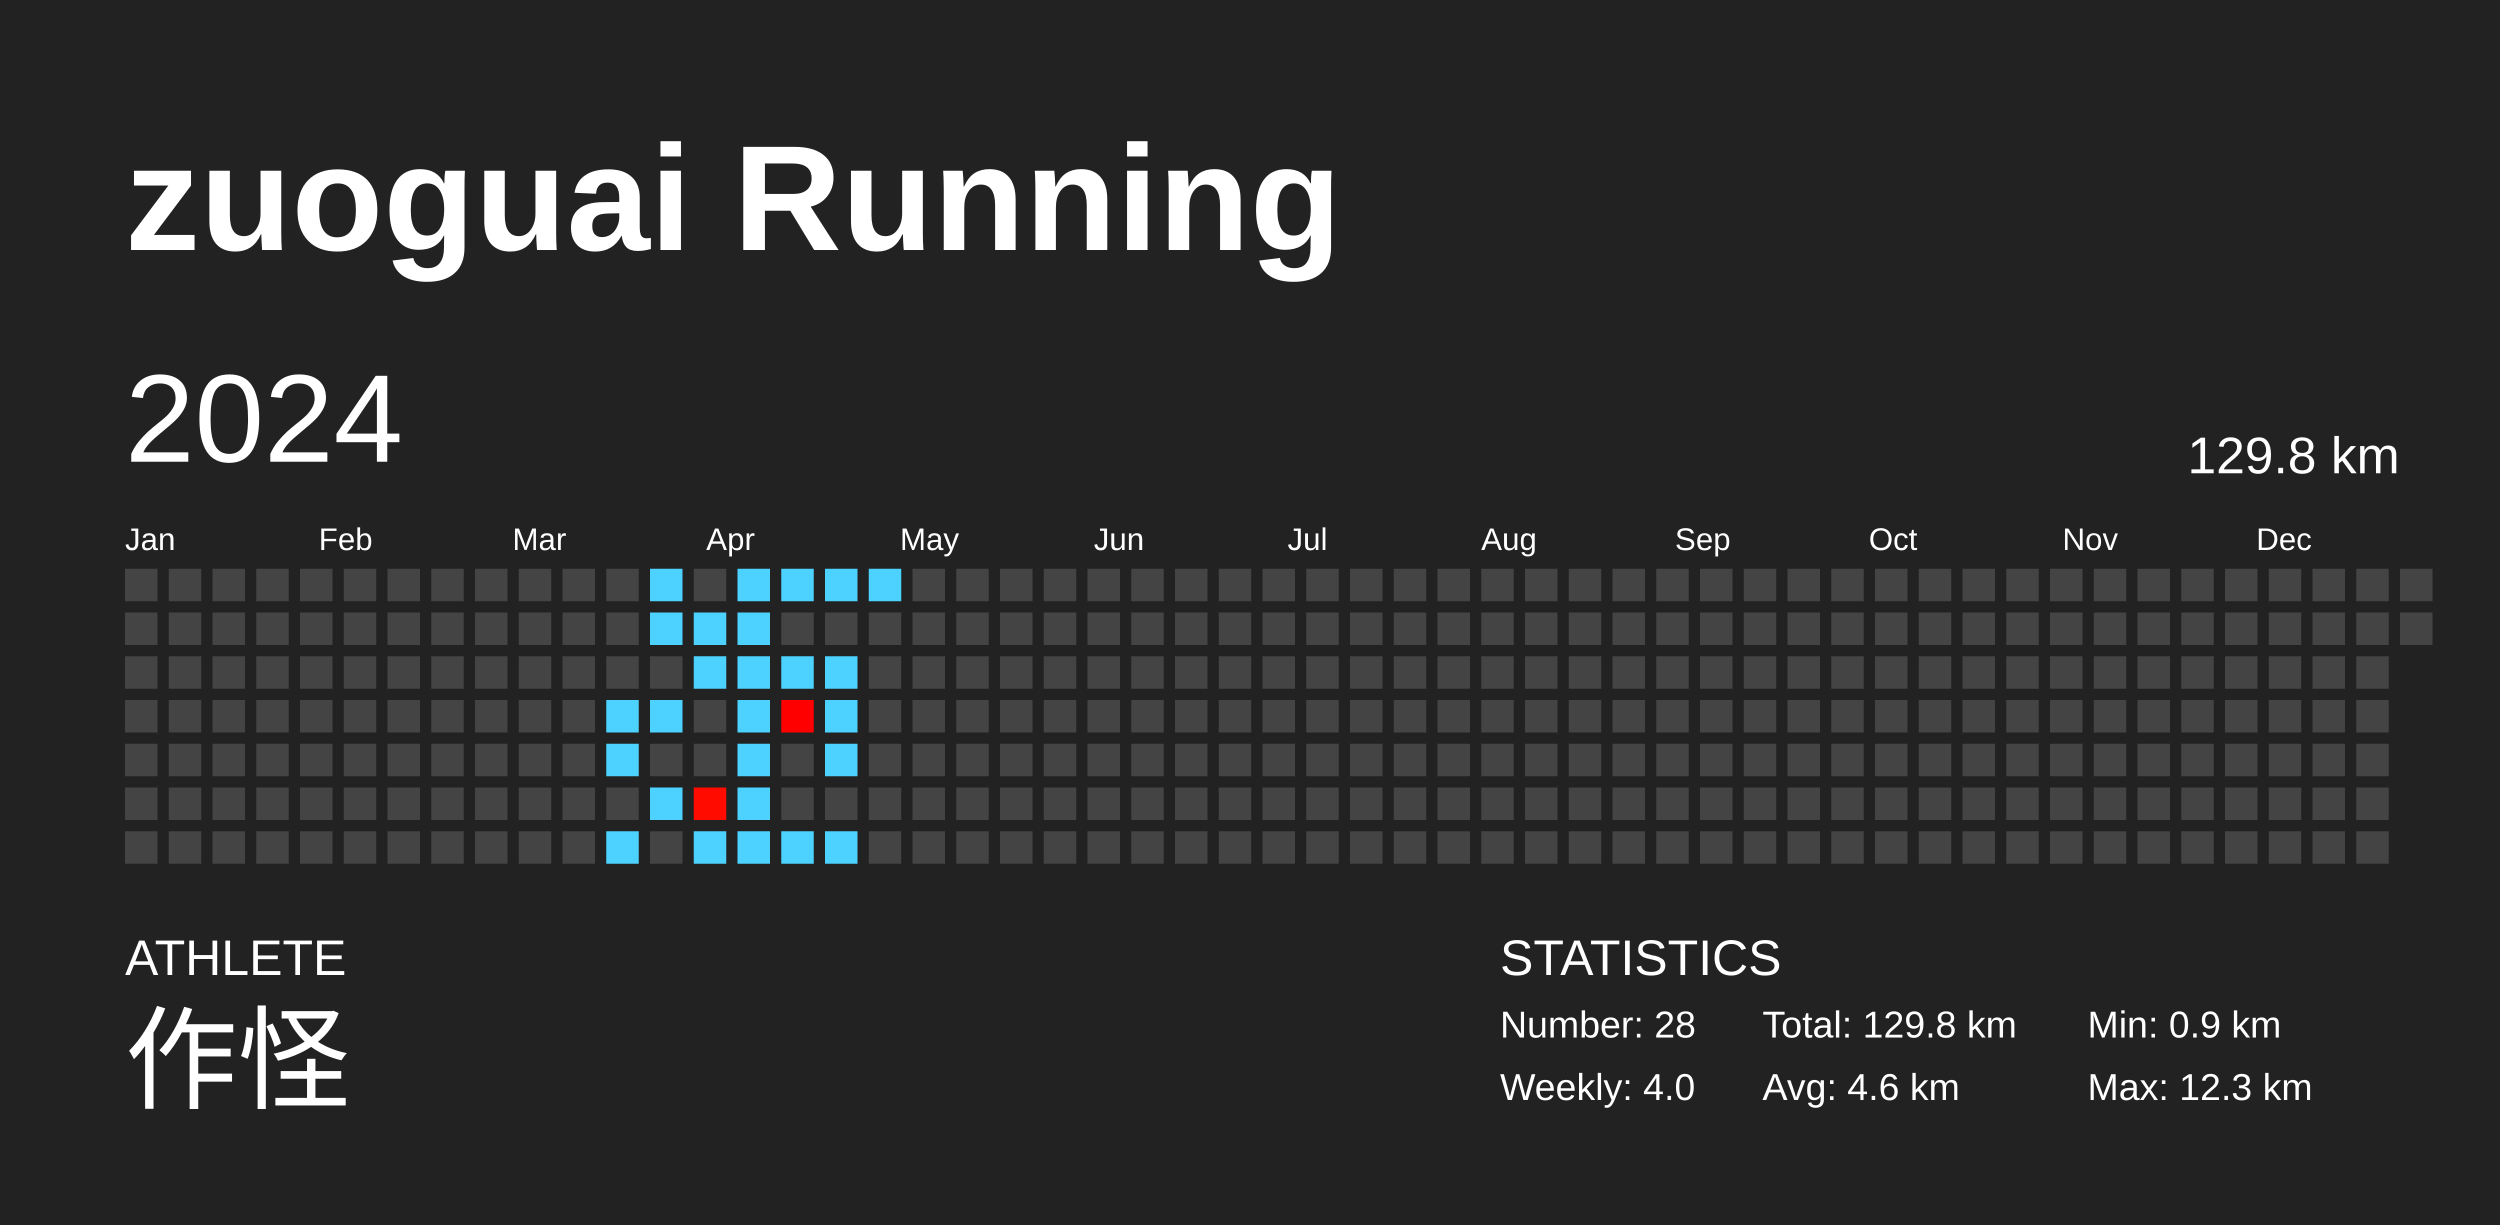
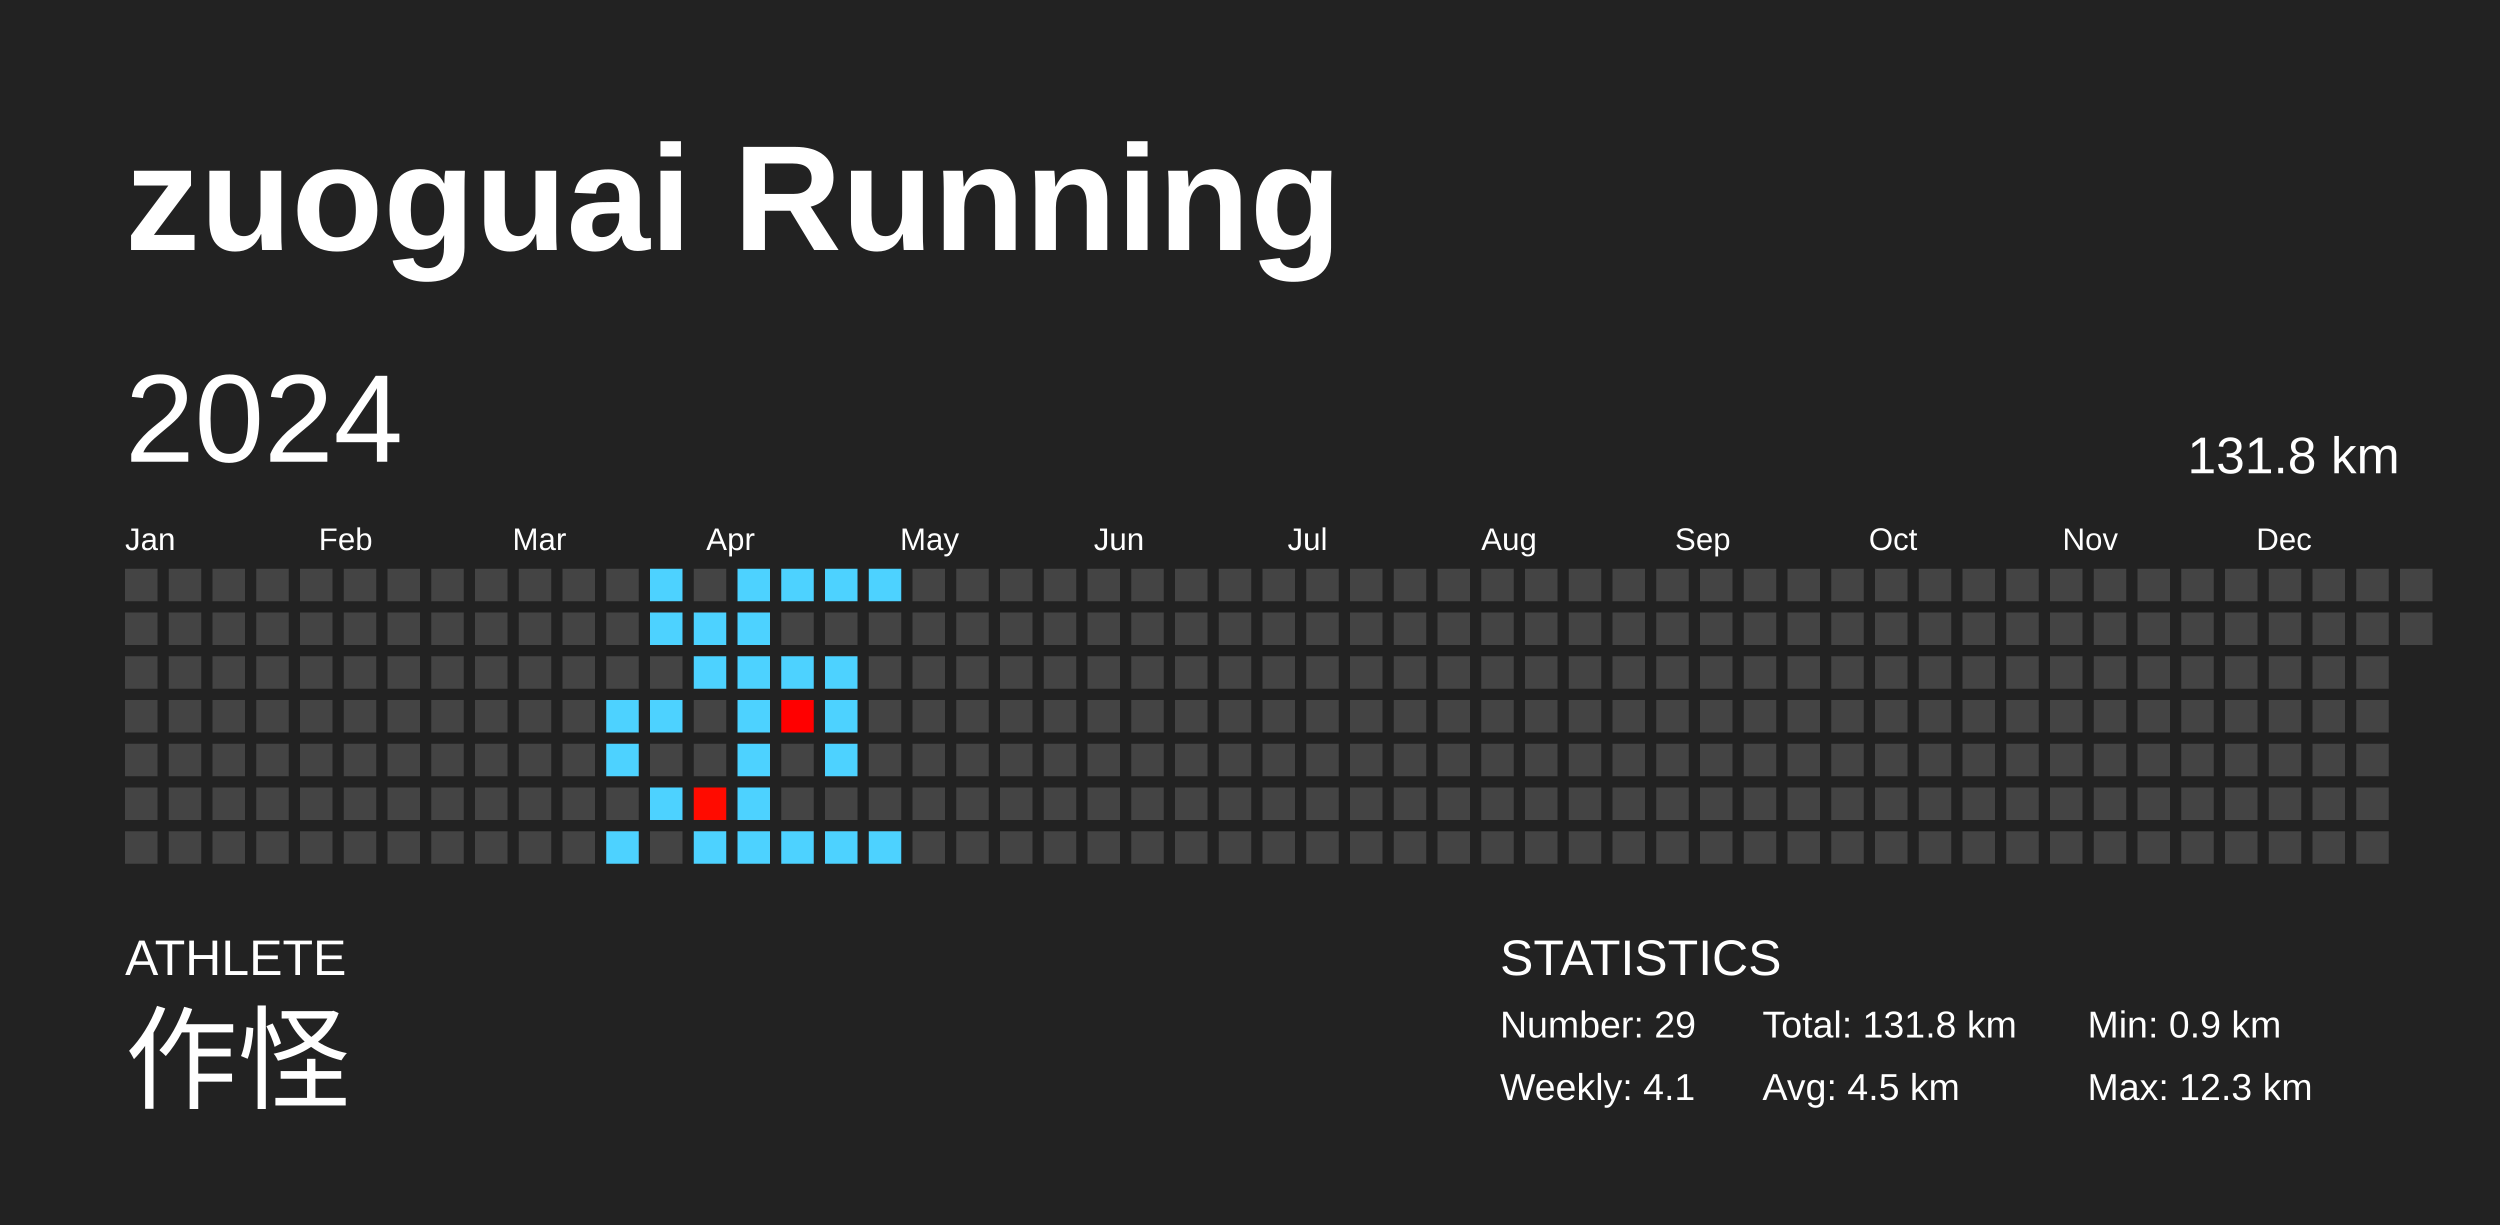
<svg xmlns="http://www.w3.org/2000/svg" baseProfile="full" height="98mm" version="1.1" viewBox="0,0,200,98" width="200mm">
  <defs />
  <rect fill="#222222" height="98" width="200" x="0" y="0" />
  <text fill="#FFFFFF" style="font-size:12px; font-family:Arial; font-weight:bold;" x="10" y="20">zuoguai Running</text>
  <text fill="#FFFFFF" style="font-size:4px; font-family:Arial" x="10" y="78">ATHLETE</text>
  <text fill="#FFFFFF" style="font-size:9px; font-family:Arial" x="10" y="88">作怪</text>
  <text fill="#FFFFFF" style="font-size:4px; font-family:Arial" x="120" y="78">STATISTICS</text>
-   <text fill="#FFFFFF" style="font-size:3px; font-family:Arial" x="120" y="83">Number: 28</text>
-   <text fill="#FFFFFF" style="font-size:3px; font-family:Arial" x="120" y="88">Weekly: 4.0</text>
-   <text fill="#FFFFFF" style="font-size:3px; font-family:Arial" x="141" y="83">Total: 129.8 km</text>
-   <text fill="#FFFFFF" style="font-size:3px; font-family:Arial" x="141" y="88">Avg: 4.6 km</text>
+   <text fill="#FFFFFF" style="font-size:3px; font-family:Arial" x="120" y="83">Number: 29</text>
+   <text fill="#FFFFFF" style="font-size:3px; font-family:Arial" x="120" y="88">Weekly: 4.1</text>
+   <text fill="#FFFFFF" style="font-size:3px; font-family:Arial" x="141" y="83">Total: 131.8 km</text>
+   <text fill="#FFFFFF" style="font-size:3px; font-family:Arial" x="141" y="88">Avg: 4.5 km</text>
  <text fill="#FFFFFF" style="font-size:3px; font-family:Arial" x="167" y="83">Min: 0.9 km</text>
  <text fill="#FFFFFF" style="font-size:3px; font-family:Arial" x="167" y="88">Max: 12.3 km</text>
  <text dominant-baseline="hanging" fill="#FFFFFF" style="font-size:10.0px; font-family:Arial;" x="10" y="30">2024</text>
-   <text dominant-baseline="hanging" fill="#FFFFFF" style="font-size:4.125px; font-family:Arial;" x="175" y="35">129.8 km</text>
+   <text dominant-baseline="hanging" fill="#FFFFFF" style="font-size:4.125px; font-family:Arial;" x="175" y="35">131.8 km</text>
  <text fill="#FFFFFF" style="font-size:2.5px; font-family:Arial" x="10.0" y="44">Jan</text>
  <text fill="#FFFFFF" style="font-size:2.5px; font-family:Arial" x="25.5" y="44">Feb</text>
  <text fill="#FFFFFF" style="font-size:2.5px; font-family:Arial" x="41.0" y="44">Mar</text>
  <text fill="#FFFFFF" style="font-size:2.5px; font-family:Arial" x="56.5" y="44">Apr</text>
  <text fill="#FFFFFF" style="font-size:2.5px; font-family:Arial" x="72.0" y="44">May</text>
  <text fill="#FFFFFF" style="font-size:2.5px; font-family:Arial" x="87.5" y="44">Jun</text>
  <text fill="#FFFFFF" style="font-size:2.5px; font-family:Arial" x="103.0" y="44">Jul</text>
  <text fill="#FFFFFF" style="font-size:2.5px; font-family:Arial" x="118.5" y="44">Aug</text>
  <text fill="#FFFFFF" style="font-size:2.5px; font-family:Arial" x="134.0" y="44">Sep</text>
  <text fill="#FFFFFF" style="font-size:2.5px; font-family:Arial" x="149.5" y="44">Oct</text>
  <text fill="#FFFFFF" style="font-size:2.5px; font-family:Arial" x="165.0" y="44">Nov</text>
  <text fill="#FFFFFF" style="font-size:2.5px; font-family:Arial" x="180.5" y="44">Dec</text>
  <rect fill="#444444" height="2.6" width="2.6" x="10.0" y="45.5" />
  <rect fill="#444444" height="2.6" width="2.6" x="10.0" y="49.0" />
  <rect fill="#444444" height="2.6" width="2.6" x="10.0" y="52.5" />
  <rect fill="#444444" height="2.6" width="2.6" x="10.0" y="56.0" />
  <rect fill="#444444" height="2.6" width="2.6" x="10.0" y="59.5" />
  <rect fill="#444444" height="2.6" width="2.6" x="10.0" y="63.0" />
  <rect fill="#444444" height="2.6" width="2.6" x="10.0" y="66.5" />
  <rect fill="#444444" height="2.6" width="2.6" x="13.5" y="45.5" />
  <rect fill="#444444" height="2.6" width="2.6" x="13.5" y="49.0" />
  <rect fill="#444444" height="2.6" width="2.6" x="13.5" y="52.5" />
  <rect fill="#444444" height="2.6" width="2.6" x="13.5" y="56.0" />
  <rect fill="#444444" height="2.6" width="2.6" x="13.5" y="59.5" />
  <rect fill="#444444" height="2.6" width="2.6" x="13.5" y="63.0" />
  <rect fill="#444444" height="2.6" width="2.6" x="13.5" y="66.5" />
  <rect fill="#444444" height="2.6" width="2.6" x="17.0" y="45.5" />
  <rect fill="#444444" height="2.6" width="2.6" x="17.0" y="49.0" />
  <rect fill="#444444" height="2.6" width="2.6" x="17.0" y="52.5" />
  <rect fill="#444444" height="2.6" width="2.6" x="17.0" y="56.0" />
  <rect fill="#444444" height="2.6" width="2.6" x="17.0" y="59.5" />
  <rect fill="#444444" height="2.6" width="2.6" x="17.0" y="63.0" />
  <rect fill="#444444" height="2.6" width="2.6" x="17.0" y="66.5" />
  <rect fill="#444444" height="2.6" width="2.6" x="20.5" y="45.5" />
  <rect fill="#444444" height="2.6" width="2.6" x="20.5" y="49.0" />
  <rect fill="#444444" height="2.6" width="2.6" x="20.5" y="52.5" />
  <rect fill="#444444" height="2.6" width="2.6" x="20.5" y="56.0" />
  <rect fill="#444444" height="2.6" width="2.6" x="20.5" y="59.5" />
  <rect fill="#444444" height="2.6" width="2.6" x="20.5" y="63.0" />
  <rect fill="#444444" height="2.6" width="2.6" x="20.5" y="66.5" />
  <rect fill="#444444" height="2.6" width="2.6" x="24.0" y="45.5" />
  <rect fill="#444444" height="2.6" width="2.6" x="24.0" y="49.0" />
  <rect fill="#444444" height="2.6" width="2.6" x="24.0" y="52.5" />
  <rect fill="#444444" height="2.6" width="2.6" x="24.0" y="56.0" />
  <rect fill="#444444" height="2.6" width="2.6" x="24.0" y="59.5" />
  <rect fill="#444444" height="2.6" width="2.6" x="24.0" y="63.0" />
  <rect fill="#444444" height="2.6" width="2.6" x="24.0" y="66.5" />
  <rect fill="#444444" height="2.6" width="2.6" x="27.5" y="45.5" />
  <rect fill="#444444" height="2.6" width="2.6" x="27.5" y="49.0" />
  <rect fill="#444444" height="2.6" width="2.6" x="27.5" y="52.5" />
  <rect fill="#444444" height="2.6" width="2.6" x="27.5" y="56.0" />
  <rect fill="#444444" height="2.6" width="2.6" x="27.5" y="59.5" />
  <rect fill="#444444" height="2.6" width="2.6" x="27.5" y="63.0" />
  <rect fill="#444444" height="2.6" width="2.6" x="27.5" y="66.5" />
  <rect fill="#444444" height="2.6" width="2.6" x="31.0" y="45.5" />
  <rect fill="#444444" height="2.6" width="2.6" x="31.0" y="49.0" />
  <rect fill="#444444" height="2.6" width="2.6" x="31.0" y="52.5" />
  <rect fill="#444444" height="2.6" width="2.6" x="31.0" y="56.0" />
  <rect fill="#444444" height="2.6" width="2.6" x="31.0" y="59.5" />
  <rect fill="#444444" height="2.6" width="2.6" x="31.0" y="63.0" />
  <rect fill="#444444" height="2.6" width="2.6" x="31.0" y="66.5" />
  <rect fill="#444444" height="2.6" width="2.6" x="34.5" y="45.5" />
  <rect fill="#444444" height="2.6" width="2.6" x="34.5" y="49.0" />
  <rect fill="#444444" height="2.6" width="2.6" x="34.5" y="52.5" />
  <rect fill="#444444" height="2.6" width="2.6" x="34.5" y="56.0" />
  <rect fill="#444444" height="2.6" width="2.6" x="34.5" y="59.5" />
  <rect fill="#444444" height="2.6" width="2.6" x="34.5" y="63.0" />
  <rect fill="#444444" height="2.6" width="2.6" x="34.5" y="66.5" />
  <rect fill="#444444" height="2.6" width="2.6" x="38.0" y="45.5" />
  <rect fill="#444444" height="2.6" width="2.6" x="38.0" y="49.0" />
  <rect fill="#444444" height="2.6" width="2.6" x="38.0" y="52.5" />
  <rect fill="#444444" height="2.6" width="2.6" x="38.0" y="56.0" />
  <rect fill="#444444" height="2.6" width="2.6" x="38.0" y="59.5" />
  <rect fill="#444444" height="2.6" width="2.6" x="38.0" y="63.0" />
  <rect fill="#444444" height="2.6" width="2.6" x="38.0" y="66.5" />
  <rect fill="#444444" height="2.6" width="2.6" x="41.5" y="45.5" />
  <rect fill="#444444" height="2.6" width="2.6" x="41.5" y="49.0" />
  <rect fill="#444444" height="2.6" width="2.6" x="41.5" y="52.5" />
  <rect fill="#444444" height="2.6" width="2.6" x="41.5" y="56.0" />
  <rect fill="#444444" height="2.6" width="2.6" x="41.5" y="59.5" />
  <rect fill="#444444" height="2.6" width="2.6" x="41.5" y="63.0" />
  <rect fill="#444444" height="2.6" width="2.6" x="41.5" y="66.5" />
  <rect fill="#444444" height="2.6" width="2.6" x="45.0" y="45.5" />
  <rect fill="#444444" height="2.6" width="2.6" x="45.0" y="49.0" />
  <rect fill="#444444" height="2.6" width="2.6" x="45.0" y="52.5" />
  <rect fill="#444444" height="2.6" width="2.6" x="45.0" y="56.0" />
  <rect fill="#444444" height="2.6" width="2.6" x="45.0" y="59.5" />
  <rect fill="#444444" height="2.6" width="2.6" x="45.0" y="63.0" />
  <rect fill="#444444" height="2.6" width="2.6" x="45.0" y="66.5" />
  <rect fill="#444444" height="2.6" width="2.6" x="48.5" y="45.5" />
  <rect fill="#444444" height="2.6" width="2.6" x="48.5" y="49.0" />
  <rect fill="#444444" height="2.6" width="2.6" x="48.5" y="52.5" />
  <rect fill="#4dd2ff" height="2.6" width="2.6" x="48.5" y="56.0" />
  <rect fill="#4dd2ff" height="2.6" width="2.6" x="48.5" y="59.5" />
  <rect fill="#444444" height="2.6" width="2.6" x="48.5" y="63.0" />
  <rect fill="#4dd2ff" height="2.6" width="2.6" x="48.5" y="66.5" />
  <rect fill="#4dd2ff" height="2.6" width="2.6" x="52.0" y="45.5" />
  <rect fill="#4dd2ff" height="2.6" width="2.6" x="52.0" y="49.0" />
  <rect fill="#444444" height="2.6" width="2.6" x="52.0" y="52.5" />
  <rect fill="#4dd2ff" height="2.6" width="2.6" x="52.0" y="56.0" />
  <rect fill="#444444" height="2.6" width="2.6" x="52.0" y="59.5" />
  <rect fill="#4dd2ff" height="2.6" width="2.6" x="52.0" y="63.0" />
  <rect fill="#444444" height="2.6" width="2.6" x="52.0" y="66.5" />
  <rect fill="#444444" height="2.6" width="2.6" x="55.5" y="45.5" />
  <rect fill="#4dd2ff" height="2.6" width="2.6" x="55.5" y="49.0" />
  <rect fill="#4dd2ff" height="2.6" width="2.6" x="55.5" y="52.5" />
  <rect fill="#444444" height="2.6" width="2.6" x="55.5" y="56.0" />
  <rect fill="#444444" height="2.6" width="2.6" x="55.5" y="59.5" />
  <rect fill="#ff0b00" height="2.6" width="2.6" x="55.5" y="63.0" />
  <rect fill="#4dd2ff" height="2.6" width="2.6" x="55.5" y="66.5" />
  <rect fill="#4dd2ff" height="2.6" width="2.6" x="59.0" y="45.5" />
  <rect fill="#4dd2ff" height="2.6" width="2.6" x="59.0" y="49.0" />
  <rect fill="#4dd2ff" height="2.6" width="2.6" x="59.0" y="52.5" />
  <rect fill="#4dd2ff" height="2.6" width="2.6" x="59.0" y="56.0" />
  <rect fill="#4dd2ff" height="2.6" width="2.6" x="59.0" y="59.5" />
  <rect fill="#4dd2ff" height="2.6" width="2.6" x="59.0" y="63.0" />
  <rect fill="#4dd2ff" height="2.6" width="2.6" x="59.0" y="66.5" />
  <rect fill="#4dd2ff" height="2.6" width="2.6" x="62.5" y="45.5" />
  <rect fill="#444444" height="2.6" width="2.6" x="62.5" y="49.0" />
  <rect fill="#4dd2ff" height="2.6" width="2.6" x="62.5" y="52.5" />
  <rect fill="#ff0000" height="2.6" width="2.6" x="62.5" y="56.0" />
  <rect fill="#444444" height="2.6" width="2.6" x="62.5" y="59.5" />
  <rect fill="#444444" height="2.6" width="2.6" x="62.5" y="63.0" />
  <rect fill="#4dd2ff" height="2.6" width="2.6" x="62.5" y="66.5" />
  <rect fill="#4dd2ff" height="2.6" width="2.6" x="66.0" y="45.5" />
  <rect fill="#444444" height="2.6" width="2.6" x="66.0" y="49.0" />
  <rect fill="#4dd2ff" height="2.6" width="2.6" x="66.0" y="52.5" />
  <rect fill="#4dd2ff" height="2.6" width="2.6" x="66.0" y="56.0" />
  <rect fill="#4dd2ff" height="2.6" width="2.6" x="66.0" y="59.5" />
  <rect fill="#444444" height="2.6" width="2.6" x="66.0" y="63.0" />
  <rect fill="#4dd2ff" height="2.6" width="2.6" x="66.0" y="66.5" />
  <rect fill="#4dd2ff" height="2.6" width="2.6" x="69.5" y="45.5" />
  <rect fill="#444444" height="2.6" width="2.6" x="69.5" y="49.0" />
  <rect fill="#444444" height="2.6" width="2.6" x="69.5" y="52.5" />
  <rect fill="#444444" height="2.6" width="2.6" x="69.5" y="56.0" />
  <rect fill="#444444" height="2.6" width="2.6" x="69.5" y="59.5" />
  <rect fill="#444444" height="2.6" width="2.6" x="69.5" y="63.0" />
-   <rect fill="#444444" height="2.6" width="2.6" x="69.5" y="66.5" />
+   <rect fill="#4dd2ff" height="2.6" width="2.6" x="69.5" y="66.5" />
  <rect fill="#444444" height="2.6" width="2.6" x="73.0" y="45.5" />
  <rect fill="#444444" height="2.6" width="2.6" x="73.0" y="49.0" />
  <rect fill="#444444" height="2.6" width="2.6" x="73.0" y="52.5" />
  <rect fill="#444444" height="2.6" width="2.6" x="73.0" y="56.0" />
  <rect fill="#444444" height="2.6" width="2.6" x="73.0" y="59.5" />
  <rect fill="#444444" height="2.6" width="2.6" x="73.0" y="63.0" />
  <rect fill="#444444" height="2.6" width="2.6" x="73.0" y="66.5" />
  <rect fill="#444444" height="2.6" width="2.6" x="76.5" y="45.5" />
  <rect fill="#444444" height="2.6" width="2.6" x="76.5" y="49.0" />
  <rect fill="#444444" height="2.6" width="2.6" x="76.5" y="52.5" />
  <rect fill="#444444" height="2.6" width="2.6" x="76.5" y="56.0" />
  <rect fill="#444444" height="2.6" width="2.6" x="76.5" y="59.5" />
  <rect fill="#444444" height="2.6" width="2.6" x="76.5" y="63.0" />
  <rect fill="#444444" height="2.6" width="2.6" x="76.5" y="66.5" />
  <rect fill="#444444" height="2.6" width="2.6" x="80.0" y="45.5" />
  <rect fill="#444444" height="2.6" width="2.6" x="80.0" y="49.0" />
  <rect fill="#444444" height="2.6" width="2.6" x="80.0" y="52.5" />
  <rect fill="#444444" height="2.6" width="2.6" x="80.0" y="56.0" />
  <rect fill="#444444" height="2.6" width="2.6" x="80.0" y="59.5" />
  <rect fill="#444444" height="2.6" width="2.6" x="80.0" y="63.0" />
  <rect fill="#444444" height="2.6" width="2.6" x="80.0" y="66.5" />
  <rect fill="#444444" height="2.6" width="2.6" x="83.5" y="45.5" />
  <rect fill="#444444" height="2.6" width="2.6" x="83.5" y="49.0" />
  <rect fill="#444444" height="2.6" width="2.6" x="83.5" y="52.5" />
  <rect fill="#444444" height="2.6" width="2.6" x="83.5" y="56.0" />
  <rect fill="#444444" height="2.6" width="2.6" x="83.5" y="59.5" />
  <rect fill="#444444" height="2.6" width="2.6" x="83.5" y="63.0" />
  <rect fill="#444444" height="2.6" width="2.6" x="83.5" y="66.5" />
  <rect fill="#444444" height="2.6" width="2.6" x="87.0" y="45.5" />
  <rect fill="#444444" height="2.6" width="2.6" x="87.0" y="49.0" />
  <rect fill="#444444" height="2.6" width="2.6" x="87.0" y="52.5" />
  <rect fill="#444444" height="2.6" width="2.6" x="87.0" y="56.0" />
  <rect fill="#444444" height="2.6" width="2.6" x="87.0" y="59.5" />
  <rect fill="#444444" height="2.6" width="2.6" x="87.0" y="63.0" />
  <rect fill="#444444" height="2.6" width="2.6" x="87.0" y="66.5" />
  <rect fill="#444444" height="2.6" width="2.6" x="90.5" y="45.5" />
  <rect fill="#444444" height="2.6" width="2.6" x="90.5" y="49.0" />
  <rect fill="#444444" height="2.6" width="2.6" x="90.5" y="52.5" />
  <rect fill="#444444" height="2.6" width="2.6" x="90.5" y="56.0" />
  <rect fill="#444444" height="2.6" width="2.6" x="90.5" y="59.5" />
  <rect fill="#444444" height="2.6" width="2.6" x="90.5" y="63.0" />
  <rect fill="#444444" height="2.6" width="2.6" x="90.5" y="66.5" />
  <rect fill="#444444" height="2.6" width="2.6" x="94.0" y="45.5" />
  <rect fill="#444444" height="2.6" width="2.6" x="94.0" y="49.0" />
  <rect fill="#444444" height="2.6" width="2.6" x="94.0" y="52.5" />
  <rect fill="#444444" height="2.6" width="2.6" x="94.0" y="56.0" />
  <rect fill="#444444" height="2.6" width="2.6" x="94.0" y="59.5" />
  <rect fill="#444444" height="2.6" width="2.6" x="94.0" y="63.0" />
  <rect fill="#444444" height="2.6" width="2.6" x="94.0" y="66.5" />
  <rect fill="#444444" height="2.6" width="2.6" x="97.5" y="45.5" />
  <rect fill="#444444" height="2.6" width="2.6" x="97.5" y="49.0" />
  <rect fill="#444444" height="2.6" width="2.6" x="97.5" y="52.5" />
  <rect fill="#444444" height="2.6" width="2.6" x="97.5" y="56.0" />
  <rect fill="#444444" height="2.6" width="2.6" x="97.5" y="59.5" />
  <rect fill="#444444" height="2.6" width="2.6" x="97.5" y="63.0" />
  <rect fill="#444444" height="2.6" width="2.6" x="97.5" y="66.5" />
  <rect fill="#444444" height="2.6" width="2.6" x="101.0" y="45.5" />
  <rect fill="#444444" height="2.6" width="2.6" x="101.0" y="49.0" />
  <rect fill="#444444" height="2.6" width="2.6" x="101.0" y="52.5" />
  <rect fill="#444444" height="2.6" width="2.6" x="101.0" y="56.0" />
  <rect fill="#444444" height="2.6" width="2.6" x="101.0" y="59.5" />
  <rect fill="#444444" height="2.6" width="2.6" x="101.0" y="63.0" />
  <rect fill="#444444" height="2.6" width="2.6" x="101.0" y="66.5" />
  <rect fill="#444444" height="2.6" width="2.6" x="104.5" y="45.5" />
  <rect fill="#444444" height="2.6" width="2.6" x="104.5" y="49.0" />
  <rect fill="#444444" height="2.6" width="2.6" x="104.5" y="52.5" />
  <rect fill="#444444" height="2.6" width="2.6" x="104.5" y="56.0" />
  <rect fill="#444444" height="2.6" width="2.6" x="104.5" y="59.5" />
  <rect fill="#444444" height="2.6" width="2.6" x="104.5" y="63.0" />
  <rect fill="#444444" height="2.6" width="2.6" x="104.5" y="66.5" />
  <rect fill="#444444" height="2.6" width="2.6" x="108.0" y="45.5" />
  <rect fill="#444444" height="2.6" width="2.6" x="108.0" y="49.0" />
  <rect fill="#444444" height="2.6" width="2.6" x="108.0" y="52.5" />
  <rect fill="#444444" height="2.6" width="2.6" x="108.0" y="56.0" />
  <rect fill="#444444" height="2.6" width="2.6" x="108.0" y="59.5" />
  <rect fill="#444444" height="2.6" width="2.6" x="108.0" y="63.0" />
  <rect fill="#444444" height="2.6" width="2.6" x="108.0" y="66.5" />
  <rect fill="#444444" height="2.6" width="2.6" x="111.5" y="45.5" />
  <rect fill="#444444" height="2.6" width="2.6" x="111.5" y="49.0" />
  <rect fill="#444444" height="2.6" width="2.6" x="111.5" y="52.5" />
  <rect fill="#444444" height="2.6" width="2.6" x="111.5" y="56.0" />
  <rect fill="#444444" height="2.6" width="2.6" x="111.5" y="59.5" />
  <rect fill="#444444" height="2.6" width="2.6" x="111.5" y="63.0" />
  <rect fill="#444444" height="2.6" width="2.6" x="111.5" y="66.5" />
  <rect fill="#444444" height="2.6" width="2.6" x="115.0" y="45.5" />
  <rect fill="#444444" height="2.6" width="2.6" x="115.0" y="49.0" />
  <rect fill="#444444" height="2.6" width="2.6" x="115.0" y="52.5" />
  <rect fill="#444444" height="2.6" width="2.6" x="115.0" y="56.0" />
  <rect fill="#444444" height="2.6" width="2.6" x="115.0" y="59.5" />
  <rect fill="#444444" height="2.6" width="2.6" x="115.0" y="63.0" />
  <rect fill="#444444" height="2.6" width="2.6" x="115.0" y="66.5" />
  <rect fill="#444444" height="2.6" width="2.6" x="118.5" y="45.5" />
  <rect fill="#444444" height="2.6" width="2.6" x="118.5" y="49.0" />
  <rect fill="#444444" height="2.6" width="2.6" x="118.5" y="52.5" />
  <rect fill="#444444" height="2.6" width="2.6" x="118.5" y="56.0" />
  <rect fill="#444444" height="2.6" width="2.6" x="118.5" y="59.5" />
  <rect fill="#444444" height="2.6" width="2.6" x="118.5" y="63.0" />
  <rect fill="#444444" height="2.6" width="2.6" x="118.5" y="66.5" />
  <rect fill="#444444" height="2.6" width="2.6" x="122.0" y="45.5" />
  <rect fill="#444444" height="2.6" width="2.6" x="122.0" y="49.0" />
  <rect fill="#444444" height="2.6" width="2.6" x="122.0" y="52.5" />
  <rect fill="#444444" height="2.6" width="2.6" x="122.0" y="56.0" />
  <rect fill="#444444" height="2.6" width="2.6" x="122.0" y="59.5" />
  <rect fill="#444444" height="2.6" width="2.6" x="122.0" y="63.0" />
  <rect fill="#444444" height="2.6" width="2.6" x="122.0" y="66.5" />
  <rect fill="#444444" height="2.6" width="2.6" x="125.5" y="45.5" />
  <rect fill="#444444" height="2.6" width="2.6" x="125.5" y="49.0" />
  <rect fill="#444444" height="2.6" width="2.6" x="125.5" y="52.5" />
  <rect fill="#444444" height="2.6" width="2.6" x="125.5" y="56.0" />
  <rect fill="#444444" height="2.6" width="2.6" x="125.5" y="59.5" />
  <rect fill="#444444" height="2.6" width="2.6" x="125.5" y="63.0" />
  <rect fill="#444444" height="2.6" width="2.6" x="125.5" y="66.5" />
  <rect fill="#444444" height="2.6" width="2.6" x="129.0" y="45.5" />
  <rect fill="#444444" height="2.6" width="2.6" x="129.0" y="49.0" />
  <rect fill="#444444" height="2.6" width="2.6" x="129.0" y="52.5" />
  <rect fill="#444444" height="2.6" width="2.6" x="129.0" y="56.0" />
  <rect fill="#444444" height="2.6" width="2.6" x="129.0" y="59.5" />
  <rect fill="#444444" height="2.6" width="2.6" x="129.0" y="63.0" />
  <rect fill="#444444" height="2.6" width="2.6" x="129.0" y="66.5" />
  <rect fill="#444444" height="2.6" width="2.6" x="132.5" y="45.5" />
  <rect fill="#444444" height="2.6" width="2.6" x="132.5" y="49.0" />
  <rect fill="#444444" height="2.6" width="2.6" x="132.5" y="52.5" />
  <rect fill="#444444" height="2.6" width="2.6" x="132.5" y="56.0" />
  <rect fill="#444444" height="2.6" width="2.6" x="132.5" y="59.5" />
  <rect fill="#444444" height="2.6" width="2.6" x="132.5" y="63.0" />
  <rect fill="#444444" height="2.6" width="2.6" x="132.5" y="66.5" />
  <rect fill="#444444" height="2.6" width="2.6" x="136.0" y="45.5" />
  <rect fill="#444444" height="2.6" width="2.6" x="136.0" y="49.0" />
  <rect fill="#444444" height="2.6" width="2.6" x="136.0" y="52.5" />
  <rect fill="#444444" height="2.6" width="2.6" x="136.0" y="56.0" />
  <rect fill="#444444" height="2.6" width="2.6" x="136.0" y="59.5" />
  <rect fill="#444444" height="2.6" width="2.6" x="136.0" y="63.0" />
  <rect fill="#444444" height="2.6" width="2.6" x="136.0" y="66.5" />
  <rect fill="#444444" height="2.6" width="2.6" x="139.5" y="45.5" />
  <rect fill="#444444" height="2.6" width="2.6" x="139.5" y="49.0" />
  <rect fill="#444444" height="2.6" width="2.6" x="139.5" y="52.5" />
  <rect fill="#444444" height="2.6" width="2.6" x="139.5" y="56.0" />
  <rect fill="#444444" height="2.6" width="2.6" x="139.5" y="59.5" />
  <rect fill="#444444" height="2.6" width="2.6" x="139.5" y="63.0" />
  <rect fill="#444444" height="2.6" width="2.6" x="139.5" y="66.5" />
  <rect fill="#444444" height="2.6" width="2.6" x="143.0" y="45.5" />
  <rect fill="#444444" height="2.6" width="2.6" x="143.0" y="49.0" />
  <rect fill="#444444" height="2.6" width="2.6" x="143.0" y="52.5" />
  <rect fill="#444444" height="2.6" width="2.6" x="143.0" y="56.0" />
  <rect fill="#444444" height="2.6" width="2.6" x="143.0" y="59.5" />
  <rect fill="#444444" height="2.6" width="2.6" x="143.0" y="63.0" />
  <rect fill="#444444" height="2.6" width="2.6" x="143.0" y="66.5" />
  <rect fill="#444444" height="2.6" width="2.6" x="146.5" y="45.5" />
  <rect fill="#444444" height="2.6" width="2.6" x="146.5" y="49.0" />
  <rect fill="#444444" height="2.6" width="2.6" x="146.5" y="52.5" />
  <rect fill="#444444" height="2.6" width="2.6" x="146.5" y="56.0" />
  <rect fill="#444444" height="2.6" width="2.6" x="146.5" y="59.5" />
  <rect fill="#444444" height="2.6" width="2.6" x="146.5" y="63.0" />
  <rect fill="#444444" height="2.6" width="2.6" x="146.5" y="66.5" />
  <rect fill="#444444" height="2.6" width="2.6" x="150.0" y="45.5" />
  <rect fill="#444444" height="2.6" width="2.6" x="150.0" y="49.0" />
  <rect fill="#444444" height="2.6" width="2.6" x="150.0" y="52.5" />
  <rect fill="#444444" height="2.6" width="2.6" x="150.0" y="56.0" />
  <rect fill="#444444" height="2.6" width="2.6" x="150.0" y="59.5" />
  <rect fill="#444444" height="2.6" width="2.6" x="150.0" y="63.0" />
  <rect fill="#444444" height="2.6" width="2.6" x="150.0" y="66.5" />
  <rect fill="#444444" height="2.6" width="2.6" x="153.5" y="45.5" />
  <rect fill="#444444" height="2.6" width="2.6" x="153.5" y="49.0" />
  <rect fill="#444444" height="2.6" width="2.6" x="153.5" y="52.5" />
  <rect fill="#444444" height="2.6" width="2.6" x="153.5" y="56.0" />
  <rect fill="#444444" height="2.6" width="2.6" x="153.5" y="59.5" />
  <rect fill="#444444" height="2.6" width="2.6" x="153.5" y="63.0" />
  <rect fill="#444444" height="2.6" width="2.6" x="153.5" y="66.5" />
  <rect fill="#444444" height="2.6" width="2.6" x="157.0" y="45.5" />
  <rect fill="#444444" height="2.6" width="2.6" x="157.0" y="49.0" />
  <rect fill="#444444" height="2.6" width="2.6" x="157.0" y="52.5" />
  <rect fill="#444444" height="2.6" width="2.6" x="157.0" y="56.0" />
  <rect fill="#444444" height="2.6" width="2.6" x="157.0" y="59.5" />
  <rect fill="#444444" height="2.6" width="2.6" x="157.0" y="63.0" />
  <rect fill="#444444" height="2.6" width="2.6" x="157.0" y="66.5" />
  <rect fill="#444444" height="2.6" width="2.6" x="160.5" y="45.5" />
  <rect fill="#444444" height="2.6" width="2.6" x="160.5" y="49.0" />
  <rect fill="#444444" height="2.6" width="2.6" x="160.5" y="52.5" />
  <rect fill="#444444" height="2.6" width="2.6" x="160.5" y="56.0" />
  <rect fill="#444444" height="2.6" width="2.6" x="160.5" y="59.5" />
  <rect fill="#444444" height="2.6" width="2.6" x="160.5" y="63.0" />
  <rect fill="#444444" height="2.6" width="2.6" x="160.5" y="66.5" />
  <rect fill="#444444" height="2.6" width="2.6" x="164.0" y="45.5" />
  <rect fill="#444444" height="2.6" width="2.6" x="164.0" y="49.0" />
  <rect fill="#444444" height="2.6" width="2.6" x="164.0" y="52.5" />
  <rect fill="#444444" height="2.6" width="2.6" x="164.0" y="56.0" />
  <rect fill="#444444" height="2.6" width="2.6" x="164.0" y="59.5" />
  <rect fill="#444444" height="2.6" width="2.6" x="164.0" y="63.0" />
  <rect fill="#444444" height="2.6" width="2.6" x="164.0" y="66.5" />
  <rect fill="#444444" height="2.6" width="2.6" x="167.5" y="45.5" />
  <rect fill="#444444" height="2.6" width="2.6" x="167.5" y="49.0" />
  <rect fill="#444444" height="2.6" width="2.6" x="167.5" y="52.5" />
  <rect fill="#444444" height="2.6" width="2.6" x="167.5" y="56.0" />
  <rect fill="#444444" height="2.6" width="2.6" x="167.5" y="59.5" />
  <rect fill="#444444" height="2.6" width="2.6" x="167.5" y="63.0" />
  <rect fill="#444444" height="2.6" width="2.6" x="167.5" y="66.5" />
  <rect fill="#444444" height="2.6" width="2.6" x="171.0" y="45.5" />
  <rect fill="#444444" height="2.6" width="2.6" x="171.0" y="49.0" />
  <rect fill="#444444" height="2.6" width="2.6" x="171.0" y="52.5" />
  <rect fill="#444444" height="2.6" width="2.6" x="171.0" y="56.0" />
  <rect fill="#444444" height="2.6" width="2.6" x="171.0" y="59.5" />
  <rect fill="#444444" height="2.6" width="2.6" x="171.0" y="63.0" />
  <rect fill="#444444" height="2.6" width="2.6" x="171.0" y="66.5" />
  <rect fill="#444444" height="2.6" width="2.6" x="174.5" y="45.5" />
  <rect fill="#444444" height="2.6" width="2.6" x="174.5" y="49.0" />
  <rect fill="#444444" height="2.6" width="2.6" x="174.5" y="52.5" />
  <rect fill="#444444" height="2.6" width="2.6" x="174.5" y="56.0" />
  <rect fill="#444444" height="2.6" width="2.6" x="174.5" y="59.5" />
  <rect fill="#444444" height="2.6" width="2.6" x="174.5" y="63.0" />
  <rect fill="#444444" height="2.6" width="2.6" x="174.5" y="66.5" />
  <rect fill="#444444" height="2.6" width="2.6" x="178.0" y="45.5" />
  <rect fill="#444444" height="2.6" width="2.6" x="178.0" y="49.0" />
  <rect fill="#444444" height="2.6" width="2.6" x="178.0" y="52.5" />
  <rect fill="#444444" height="2.6" width="2.6" x="178.0" y="56.0" />
  <rect fill="#444444" height="2.6" width="2.6" x="178.0" y="59.5" />
  <rect fill="#444444" height="2.6" width="2.6" x="178.0" y="63.0" />
  <rect fill="#444444" height="2.6" width="2.6" x="178.0" y="66.5" />
  <rect fill="#444444" height="2.6" width="2.6" x="181.5" y="45.5" />
  <rect fill="#444444" height="2.6" width="2.6" x="181.5" y="49.0" />
  <rect fill="#444444" height="2.6" width="2.6" x="181.5" y="52.5" />
  <rect fill="#444444" height="2.6" width="2.6" x="181.5" y="56.0" />
  <rect fill="#444444" height="2.6" width="2.6" x="181.5" y="59.5" />
  <rect fill="#444444" height="2.6" width="2.6" x="181.5" y="63.0" />
  <rect fill="#444444" height="2.6" width="2.6" x="181.5" y="66.5" />
  <rect fill="#444444" height="2.6" width="2.6" x="185.0" y="45.5" />
  <rect fill="#444444" height="2.6" width="2.6" x="185.0" y="49.0" />
  <rect fill="#444444" height="2.6" width="2.6" x="185.0" y="52.5" />
  <rect fill="#444444" height="2.6" width="2.6" x="185.0" y="56.0" />
  <rect fill="#444444" height="2.6" width="2.6" x="185.0" y="59.5" />
  <rect fill="#444444" height="2.6" width="2.6" x="185.0" y="63.0" />
  <rect fill="#444444" height="2.6" width="2.6" x="185.0" y="66.5" />
  <rect fill="#444444" height="2.6" width="2.6" x="188.5" y="45.5" />
  <rect fill="#444444" height="2.6" width="2.6" x="188.5" y="49.0" />
  <rect fill="#444444" height="2.6" width="2.6" x="188.5" y="52.5" />
  <rect fill="#444444" height="2.6" width="2.6" x="188.5" y="56.0" />
  <rect fill="#444444" height="2.6" width="2.6" x="188.5" y="59.5" />
  <rect fill="#444444" height="2.6" width="2.6" x="188.5" y="63.0" />
  <rect fill="#444444" height="2.6" width="2.6" x="188.5" y="66.5" />
  <rect fill="#444444" height="2.6" width="2.6" x="192.0" y="45.5" />
  <rect fill="#444444" height="2.6" width="2.6" x="192.0" y="49.0" />
</svg>
